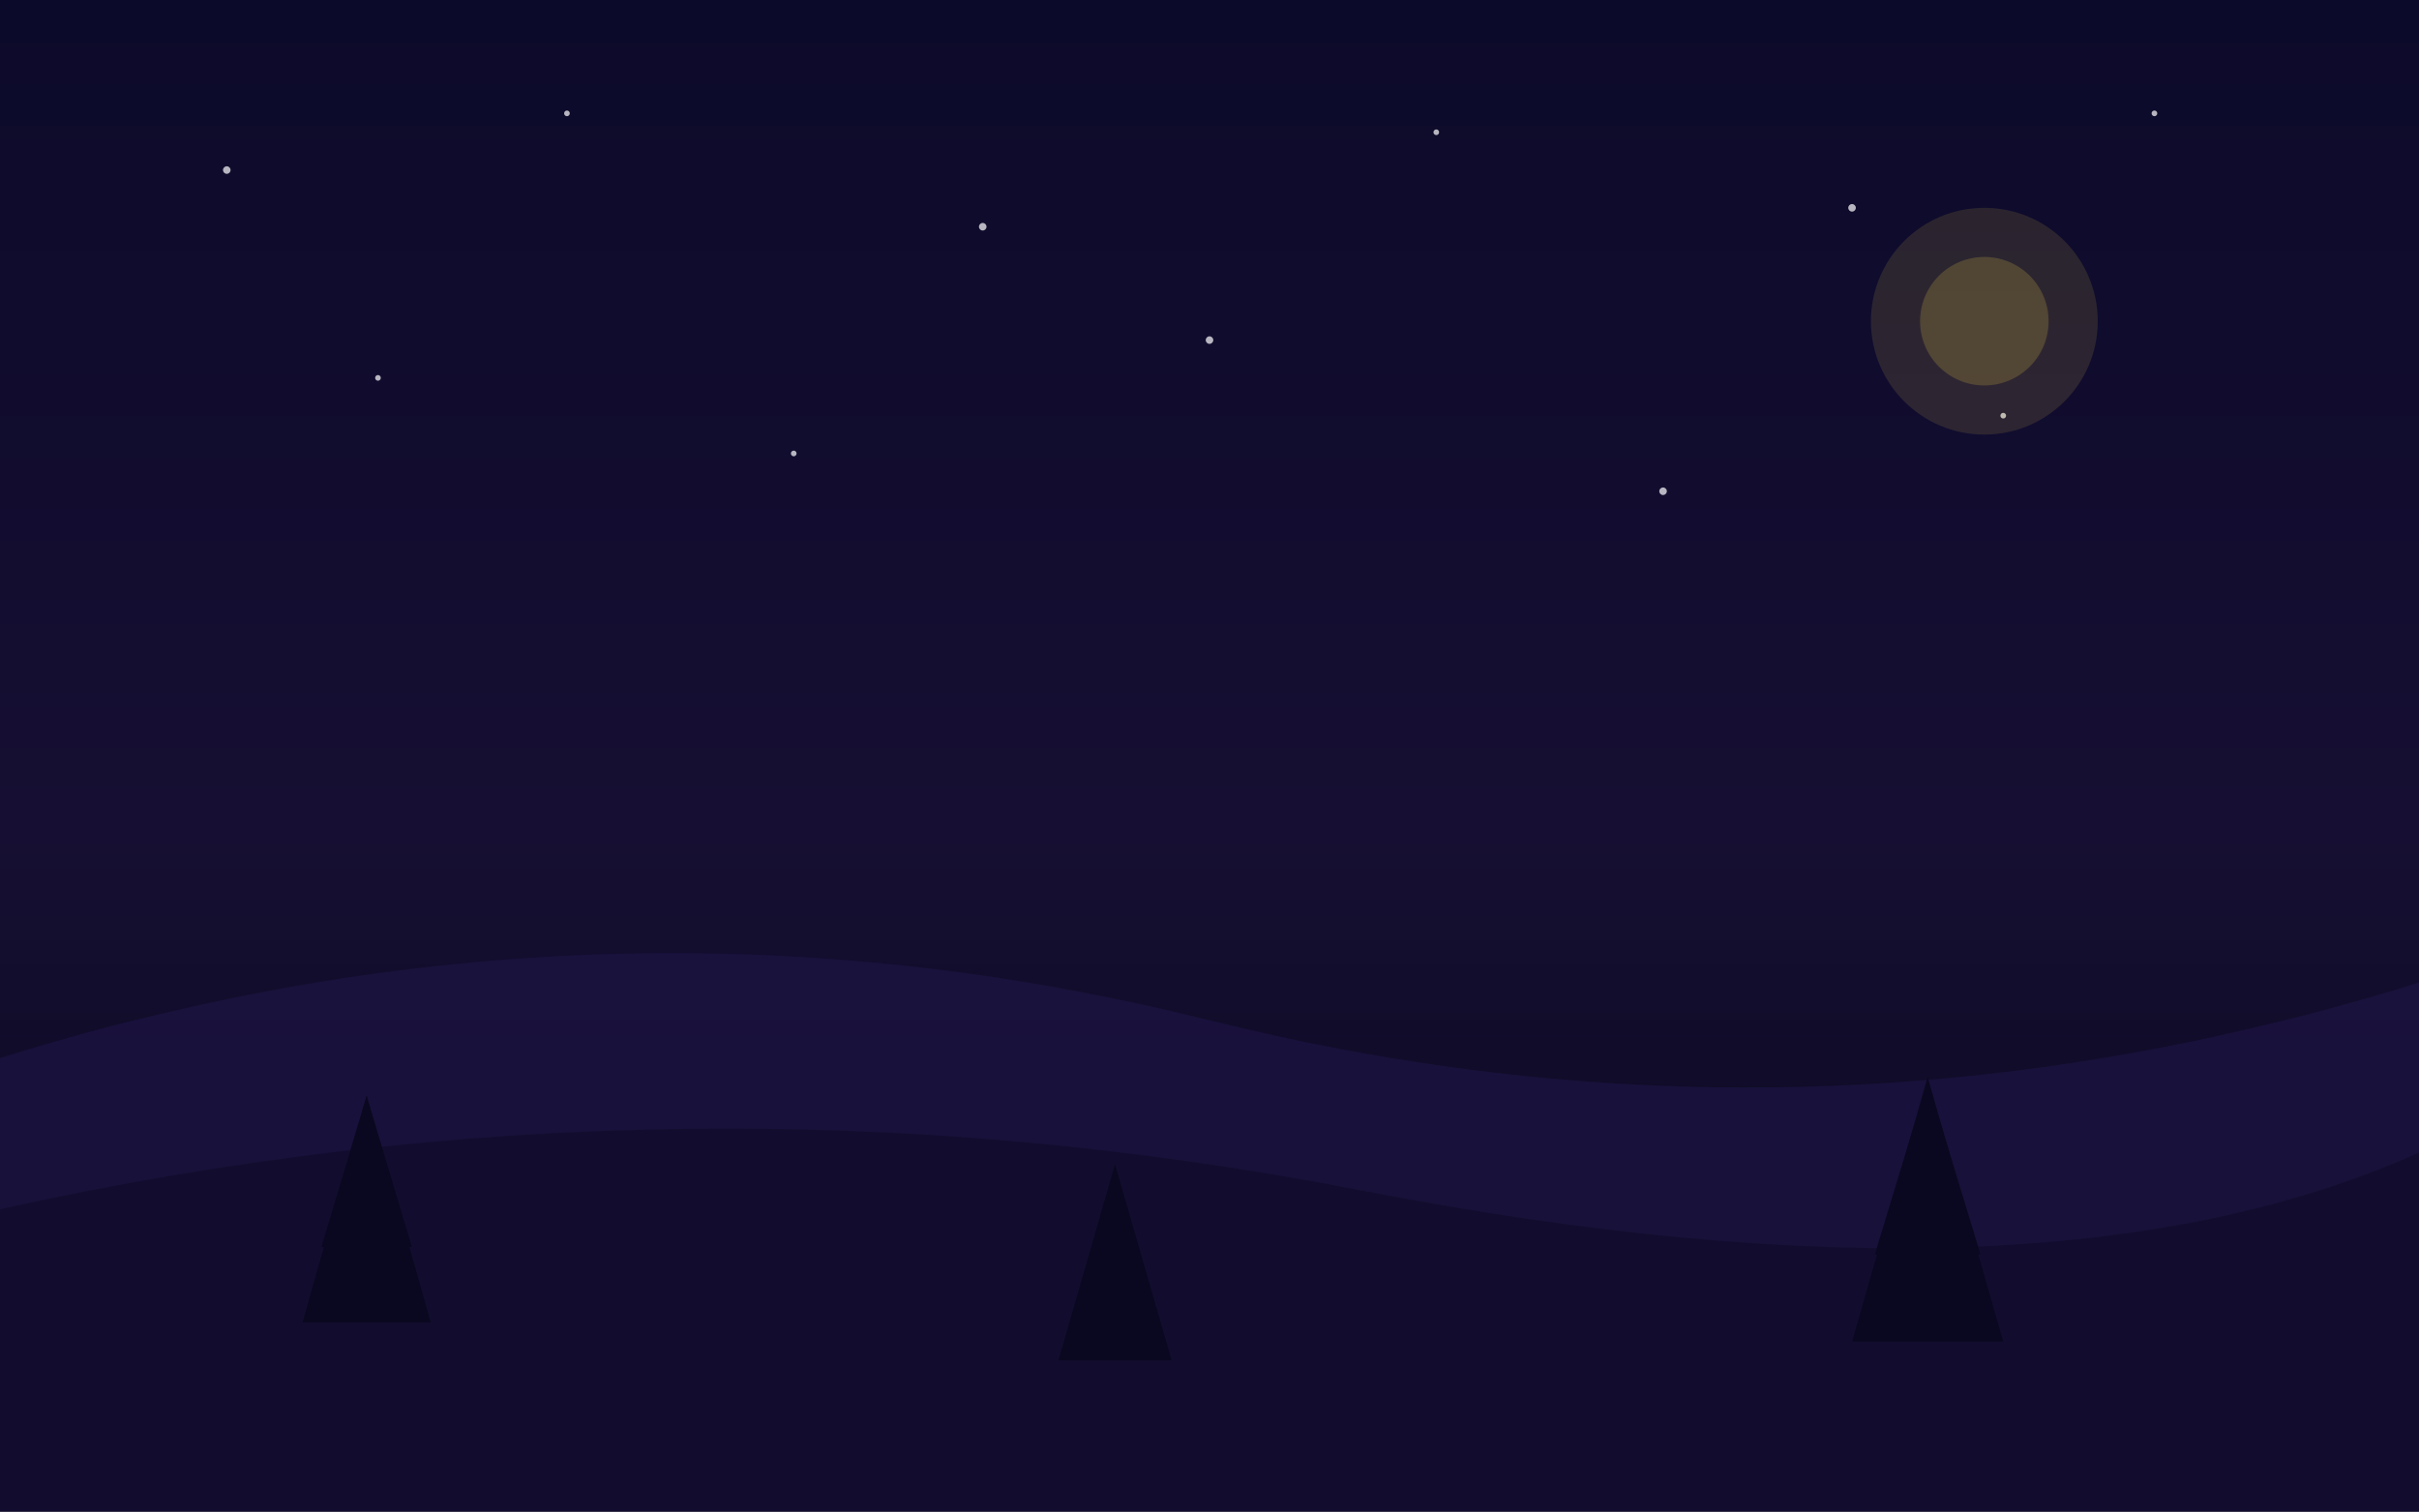
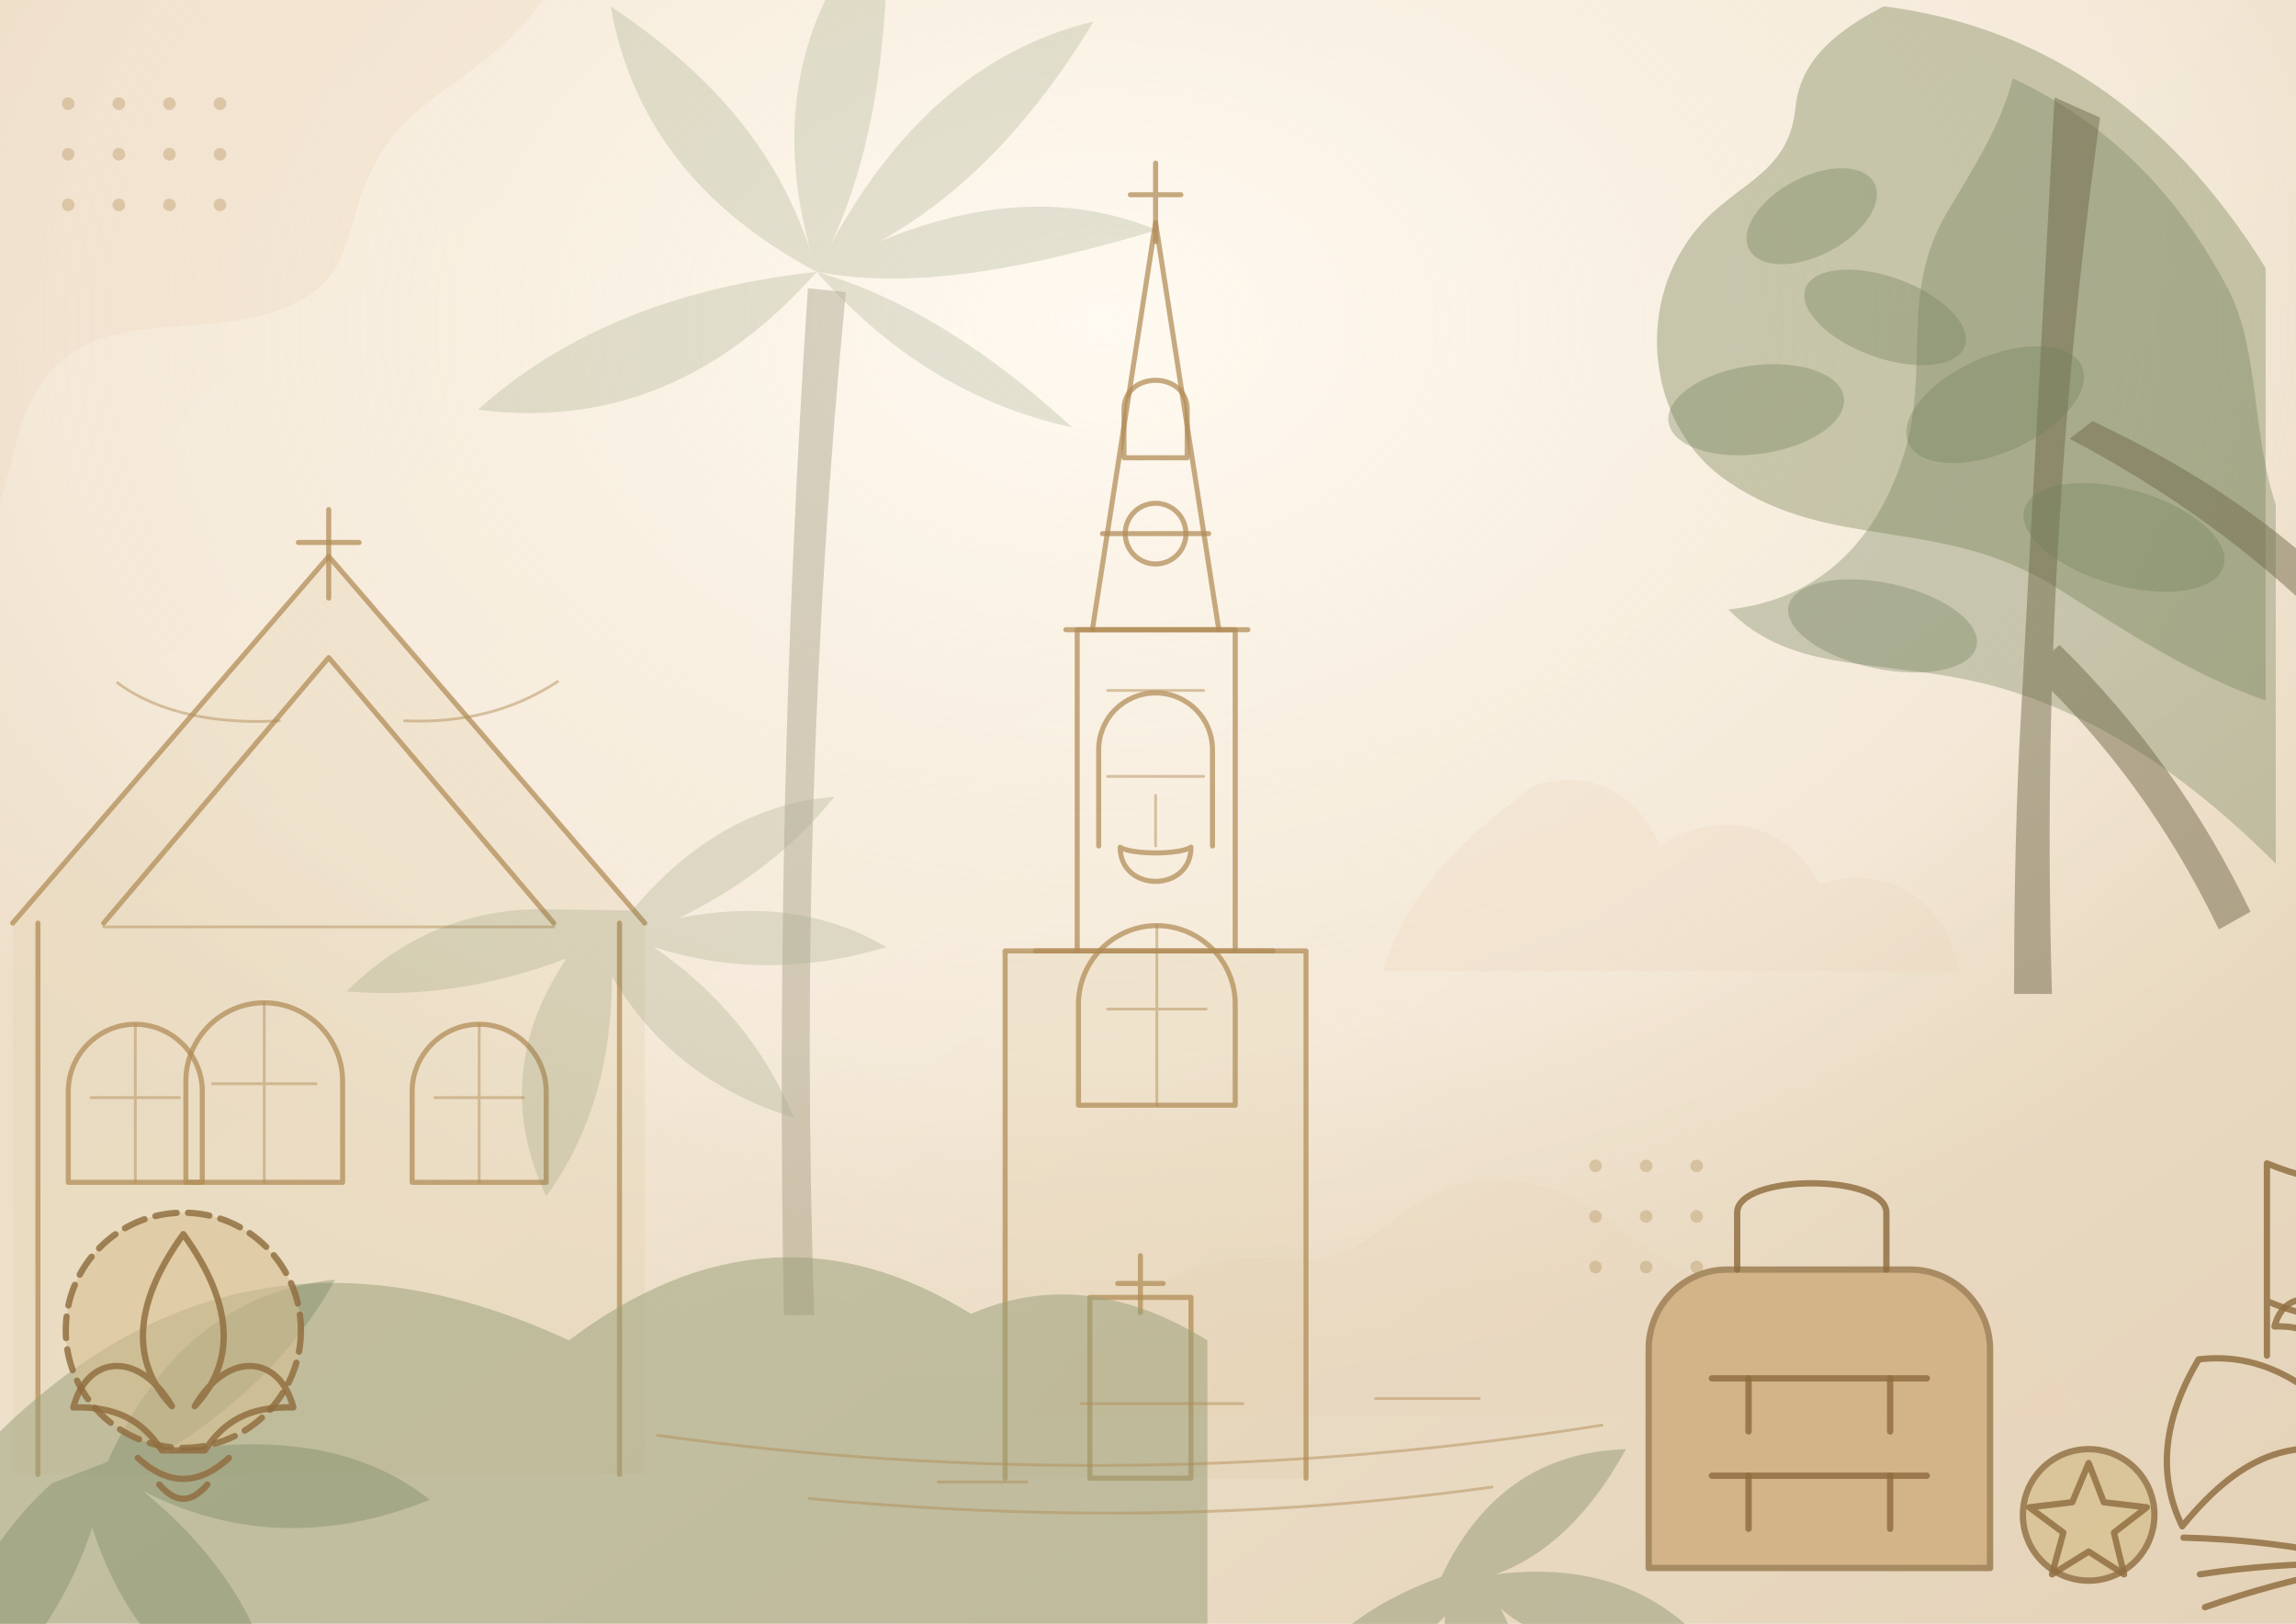
- <svg xmlns="http://www.w3.org/2000/svg" viewBox="0 0 1280 800" width="1280" height="800" preserveAspectRatio="xMidYMid slice">
+ <svg xmlns="http://www.w3.org/2000/svg" width="1816" height="1284" viewBox="0 0 1816 1284" role="img" aria-label="Warm vector background inspired by a Jaffa church courtyard with scout references">
  <defs>
-     <linearGradient id="sky" x1="0" y1="0" x2="0" y2="1">
-       <stop offset="0%" stop-color="#0c0a2a" />
-       <stop offset="55%" stop-color="#160f33" />
-       <stop offset="100%" stop-color="#070617" />
+     <linearGradient id="paper" x1="0" y1="0" x2="1" y2="1">
+       <stop offset="0" stop-color="#f8efe2" />
+       <stop offset="0.48" stop-color="#fbf6ec" />
+       <stop offset="1" stop-color="#eadcc7" />
    </linearGradient>
+     <radialGradient id="sunGlow" cx="48%" cy="20%" r="65%">
+       <stop offset="0" stop-color="#fffaf1" stop-opacity="1" />
+       <stop offset="0.7" stop-color="#f3e6d3" stop-opacity="0.7" />
+       <stop offset="1" stop-color="#dec8a6" stop-opacity="0.45" />
+     </radialGradient>
+     <filter id="soft" x="-20%" y="-20%" width="140%" height="140%">
+       <feGaussianBlur stdDeviation="8" />
+     </filter>
+     <style>
+       .line{fill:none;stroke:#b08b55;stroke-width:4;stroke-linecap:round;stroke-linejoin:round;opacity:.72}
+       .thin{fill:none;stroke:#b08b55;stroke-width:2.2;stroke-linecap:round;stroke-linejoin:round;opacity:.48}
+       .wash{fill:#dcc79e;opacity:.22}
+       .leaf{fill:#9aa078;opacity:.52}
+       .leaf2{fill:#6f7d58;opacity:.34}
+       .dark{fill:#6d6747;opacity:.48}
+       .scout{fill:none;stroke:#8f6d3e;stroke-width:5;stroke-linecap:round;stroke-linejoin:round;opacity:.82}
+     </style>
  </defs>
-   <rect width="1280" height="800" fill="url(#sky)" />
-   <g fill="#ffffff" opacity="0.7">
-     <circle cx="120" cy="90" r="2" />
-     <circle cx="300" cy="60" r="1.5" />
-     <circle cx="520" cy="120" r="2" />
-     <circle cx="760" cy="70" r="1.5" />
-     <circle cx="980" cy="110" r="2" />
-     <circle cx="1140" cy="60" r="1.5" />
-     <circle cx="200" cy="200" r="1.5" />
-     <circle cx="640" cy="180" r="2" />
-     <circle cx="1060" cy="220" r="1.5" />
-     <circle cx="420" cy="240" r="1.5" />
-     <circle cx="880" cy="260" r="2" />
+   <rect width="1816" height="1284" fill="url(#paper)" />
+   <rect width="1816" height="1284" fill="url(#sunGlow)" />
+   <g opacity=".28" fill="#ead5bb">
+     <path d="M0 0H430C380 65 332 72 302 120c-34 54-15 96-73 122-60 27-136 2-183 46-33 31-33 73-46 108Z" />
+     <path d="M815 1120c64-104 131-133 211-124 61 7 83-64 158-63 89 2 110 73 178 79 77 6 124-39 196 4 57 34 71 80 88 104Z" />
+     <path d="M1212 622c44-16 83 5 101 47 45-31 102-18 126 30 55-18 103 16 110 69H1094c20-66 63-104 118-146Z" />
  </g>
-   <circle cx="1050" cy="170" r="60" fill="#fde047" opacity="0.12" />
-   <circle cx="1050" cy="170" r="34" fill="#fde047" opacity="0.18" />
-   <path d="M0 560 Q 320 460 640 540 T 1280 520 L 1280 800 L 0 800 Z" fill="#1a1340" opacity="0.8" />
-   <path d="M0 640 Q 360 560 720 630 T 1280 610 L 1280 800 L 0 800 Z" fill="#120d2e" />
-   <g fill="#0a0820">
-     <path d="M160 700 l 34 -120 l 34 120 z" />
-     <path d="M170 660 l 24 -80 l 24 80 z" />
-     <path d="M980 710 l 40 -140 l 40 140 z" />
-     <path d="M992 664 l 28 -92 l 28 92 z" />
-     <path d="M560 720 l 30 -104 l 30 104 z" />
+   <g transform="translate(1295 5)">
+     <path class="leaf" d="M195 0c134 17 232 94 302 207v342c-58-20-111-55-165-89-92-58-178-28-260-84C12 336-2 247 39 187 70 140 119 138 125 81c3-32 23-57 70-81Z" />
+     <path class="leaf2" d="M297 57c75 35 131 91 171 168 24 47 18 113 37 169v284c-73-73-147-121-229-142-85-21-153-7-204-59 74-8 118-56 139-123 21-69-4-127 34-191 20-34 42-67 52-106Z" />
+     <g class="dark">
+       <path d="M330 72c-9 172-19 344-28 516-3 64-4 128-4 193h30c-7-231 6-463 38-693Z" />
+       <path d="M360 328c79 37 146 82 203 139l-19 21c-57-56-124-105-202-146Z" />
+       <path d="M334 505c63 62 113 132 151 211l-25 14c-39-81-89-149-149-205Z" />
+     </g>
+     <g class="leaf2">
+       <ellipse cx="138" cy="166" rx="56" ry="31" transform="rotate(-28 138 166)" />
+       <ellipse cx="196" cy="246" rx="67" ry="32" transform="rotate(20 196 246)" />
+       <ellipse cx="94" cy="319" rx="70" ry="35" transform="rotate(-8 94 319)" />
+       <ellipse cx="283" cy="315" rx="75" ry="38" transform="rotate(-24 283 315)" />
+       <ellipse cx="385" cy="420" rx="82" ry="38" transform="rotate(16 385 420)" />
+       <ellipse cx="194" cy="490" rx="76" ry="34" transform="rotate(12 194 490)" />
+     </g>
+   </g>
+   <g transform="translate(10 235)">
+     <path class="wash" d="M0 495 250 205 500 495v436H0Z" />
+     <path class="line" d="M0 495 250 205 500 495" />
+     <path class="line" d="M20 495v436M480 495v436" />
+     <path class="line" d="M72 495 250 285 428 495" opacity=".4" />
+     <path class="line" d="M250 168v70" />
+     <path class="line" d="M226 194h48" />
+     <path class="thin" d="M72 498h356" />
+     <g>
+       <path class="line" d="M137 700v-80c0-34 28-62 62-62s62 28 62 62v80Z" />
+       <path class="thin" d="M199 558v142M158 622h82" />
+       <path class="line" d="M316 700v-72c0-29 24-53 53-53s53 24 53 53v72Z" />
+       <path class="thin" d="M369 575v125M334 633h70" />
+       <path class="line" d="M44 700v-72c0-29 24-53 53-53s53 24 53 53v72Z" />
+       <path class="thin" d="M97 575v125M62 633h70" />
+     </g>
+     <path class="thin" d="M83 305c32 24 79 33 128 30M310 335c46 2 86-8 121-31" />
+   </g>
+   <g transform="translate(650 84)">
+     <path class="wash" d="M145 1085V668h238v417Z" />
+     <path class="line" d="M145 1085V668h238v417" />
+     <path class="line" d="M169 668h188" />
+     <path class="line" d="M202 668V414h125v254" />
+     <path class="line" d="M193 414h144" />
+     <path class="line" d="M214 414 264 92l50 322" />
+     <path class="line" d="M264 45v62M244 70h40" />
+     <path class="line" d="M239 278v-38c0-31 50-31 50 0v38Z" />
+     <path class="thin" d="M226 462h76M226 530h76" />
+     <path class="line" d="M219 585v-76c0-25 20-45 45-45s45 20 45 45v76" />
+     <path class="line" d="M222 338h84" />
+     <circle cx="264" cy="338" r="24" class="line" />
+     <path class="line" d="M203 790v-80c0-34 28-62 62-62s62 28 62 62v80Z" />
+     <path class="thin" d="M265 648v142M226 714h78" />
+     <path class="line" d="M292 586c0 36-56 36-56 0 9 6 47 6 56 0Z" fill="#8f6d3e" opacity=".45" />
+     <path class="thin" d="M264 585v-40" />
+     <path class="line" d="M212 942h80v143h-80Z" />
+     <path class="line" d="M252 954v-45M234 931h36" />
+   </g>
+   <g opacity=".55">
+     <path class="dark" d="M620 1040c-5-270 1-542 19-812l30 3c-26 268-34 538-25 809Z" />
+     <g class="leaf2" transform="translate(646 215)">
+       <path d="M0 0c-94-50-147-120-163-210C-84-157-26-94 0 0Z" />
+       <path d="M0 0c-36-112-17-208 56-286 1 113-13 209-56 286Z" />
+       <path d="M0 0c54-110 127-176 219-198C158-98 91-37 0 0Z" />
+       <path d="M0 0c100-55 190-66 269-33C171-4 80 15 0 0Z" />
+       <path d="M0 0c-111 12-200 48-268 109C-167 122-78 88 0 0Z" />
+       <path d="M0 0c57 65 124 106 202 123C126 53 59 17 0 0Z" />
+     </g>
+     <path class="leaf2" d="M500 720c46-55 99-85 160-90-31 39-72 71-123 96 62-12 117-5 164 23-63 19-124 19-184 0 51 35 88 80 111 135-64-20-112-57-144-112 0 68-17 126-52 174-30-64-25-127 16-188-58 22-116 31-174 26 45-44 96-65 154-65Z" />
+   </g>
+   <g transform="translate(0 845)">
+     <path class="leaf" d="M0 287c130-127 280-151 450-72 106-80 212-87 318-21 60-26 122-19 187 21v224H0Z" />
+     <path class="leaf2" d="M85 311c40-88 100-136 180-144-29 53-74 99-136 137 89-16 159-4 211 37-79 32-155 30-227-7 68 56 104 119 108 190-75-31-124-85-148-161-22 66-60 117-113 154-4-73 23-136 81-189Z" />
+     <path class="leaf2" d="M1140 402c31-66 80-99 146-101-28 51-62 84-103 99 64-8 116 7 155 44-69 18-119 12-151-17 24 48 32 95 22 142-47-37-69-82-66-136-35 36-77 59-126 70 21-45 62-79 123-101Z" />
+   </g>
+   <g transform="translate(35 940)">
+     <circle cx="110" cy="112" r="93" fill="#d7c091" opacity=".55" />
+     <circle cx="110" cy="112" r="93" class="scout" stroke-dasharray="17 9" />
+     <path class="scout" fill="#8f6d3e" opacity=".55" d="M110 36c-42 58-40 103-9 136-26-44-67-41-78 1 35-1 55 11 70 34h34c15-23 35-35 70-34-11-42-52-45-78-1 31-33 33-78-9-136Z" />
+     <path class="scout" d="M74 213c24 22 48 22 72 0M91 234c13 15 25 15 38 0" />
+   </g>
+   <g transform="translate(1292 850)">
+     <path fill="#caa673" opacity=".72" stroke="#8f6d3e" stroke-width="5" stroke-linejoin="round" d="M74 154h145c34 0 63 28 63 63v173H12V217c0-35 28-63 62-63Z" />
+     <path class="scout" d="M82 154v-45c0-31 118-31 118 0v45M62 240h170M62 317h170" />
+     <path class="scout" d="M91 240v42M203 240v42M91 317v42M203 317v42" />
+     <circle cx="360" cy="348" r="52" fill="#d7c091" opacity=".8" stroke="#8f6d3e" stroke-width="5" />
+     <path class="scout" d="M360 307l12 31 34 4-26 20 8 33-28-18-29 18 9-33-27-20 34-4Z" />
+     <path class="scout" d="M447 225c-28 47-33 91-13 132 50-61 91-71 151-55-43-58-88-83-138-77Z" fill="#78845e" opacity=".65" />
+     <path class="scout" d="M435 366c88 2 171 20 248 55M448 395c78-12 154-11 228 4M452 421c74-26 145-39 213-39" />
+     <path class="scout" d="M501 222V70M501 70c48 20 96 21 144 3v109c-48 18-96 17-144-3Z" fill="#6f7d58" opacity=".5" />
+     <path class="scout" d="M561 112c-26 37-24 65-4 86-16-28-43-26-50 1 23-1 35 7 44 22h21c10-15 22-23 45-22-8-27-35-29-50-1 20-21 22-49-6-86Z" />
+   </g>
+   <g class="thin">
+     <path d="M520 1135c240 34 499 32 747-8" />
+     <path d="M640 1185c189 18 367 15 540-9" />
+     <path d="M855 1110h128M1088 1106h82M742 1172h70" />
+   </g>
+   <g fill="#b08b55" opacity=".35">
+     <circle cx="54" cy="82" r="5" />
+     <circle cx="94" cy="82" r="5" />
+     <circle cx="134" cy="82" r="5" />
+     <circle cx="174" cy="82" r="5" />
+     <circle cx="54" cy="122" r="5" />
+     <circle cx="94" cy="122" r="5" />
+     <circle cx="134" cy="122" r="5" />
+     <circle cx="174" cy="122" r="5" />
+     <circle cx="54" cy="162" r="5" />
+     <circle cx="94" cy="162" r="5" />
+     <circle cx="134" cy="162" r="5" />
+     <circle cx="174" cy="162" r="5" />
+     <circle cx="1262" cy="922" r="5" />
+     <circle cx="1302" cy="922" r="5" />
+     <circle cx="1342" cy="922" r="5" />
+     <circle cx="1262" cy="962" r="5" />
+     <circle cx="1302" cy="962" r="5" />
+     <circle cx="1342" cy="962" r="5" />
+     <circle cx="1262" cy="1002" r="5" />
+     <circle cx="1302" cy="1002" r="5" />
+     <circle cx="1342" cy="1002" r="5" />
  </g>
</svg>
